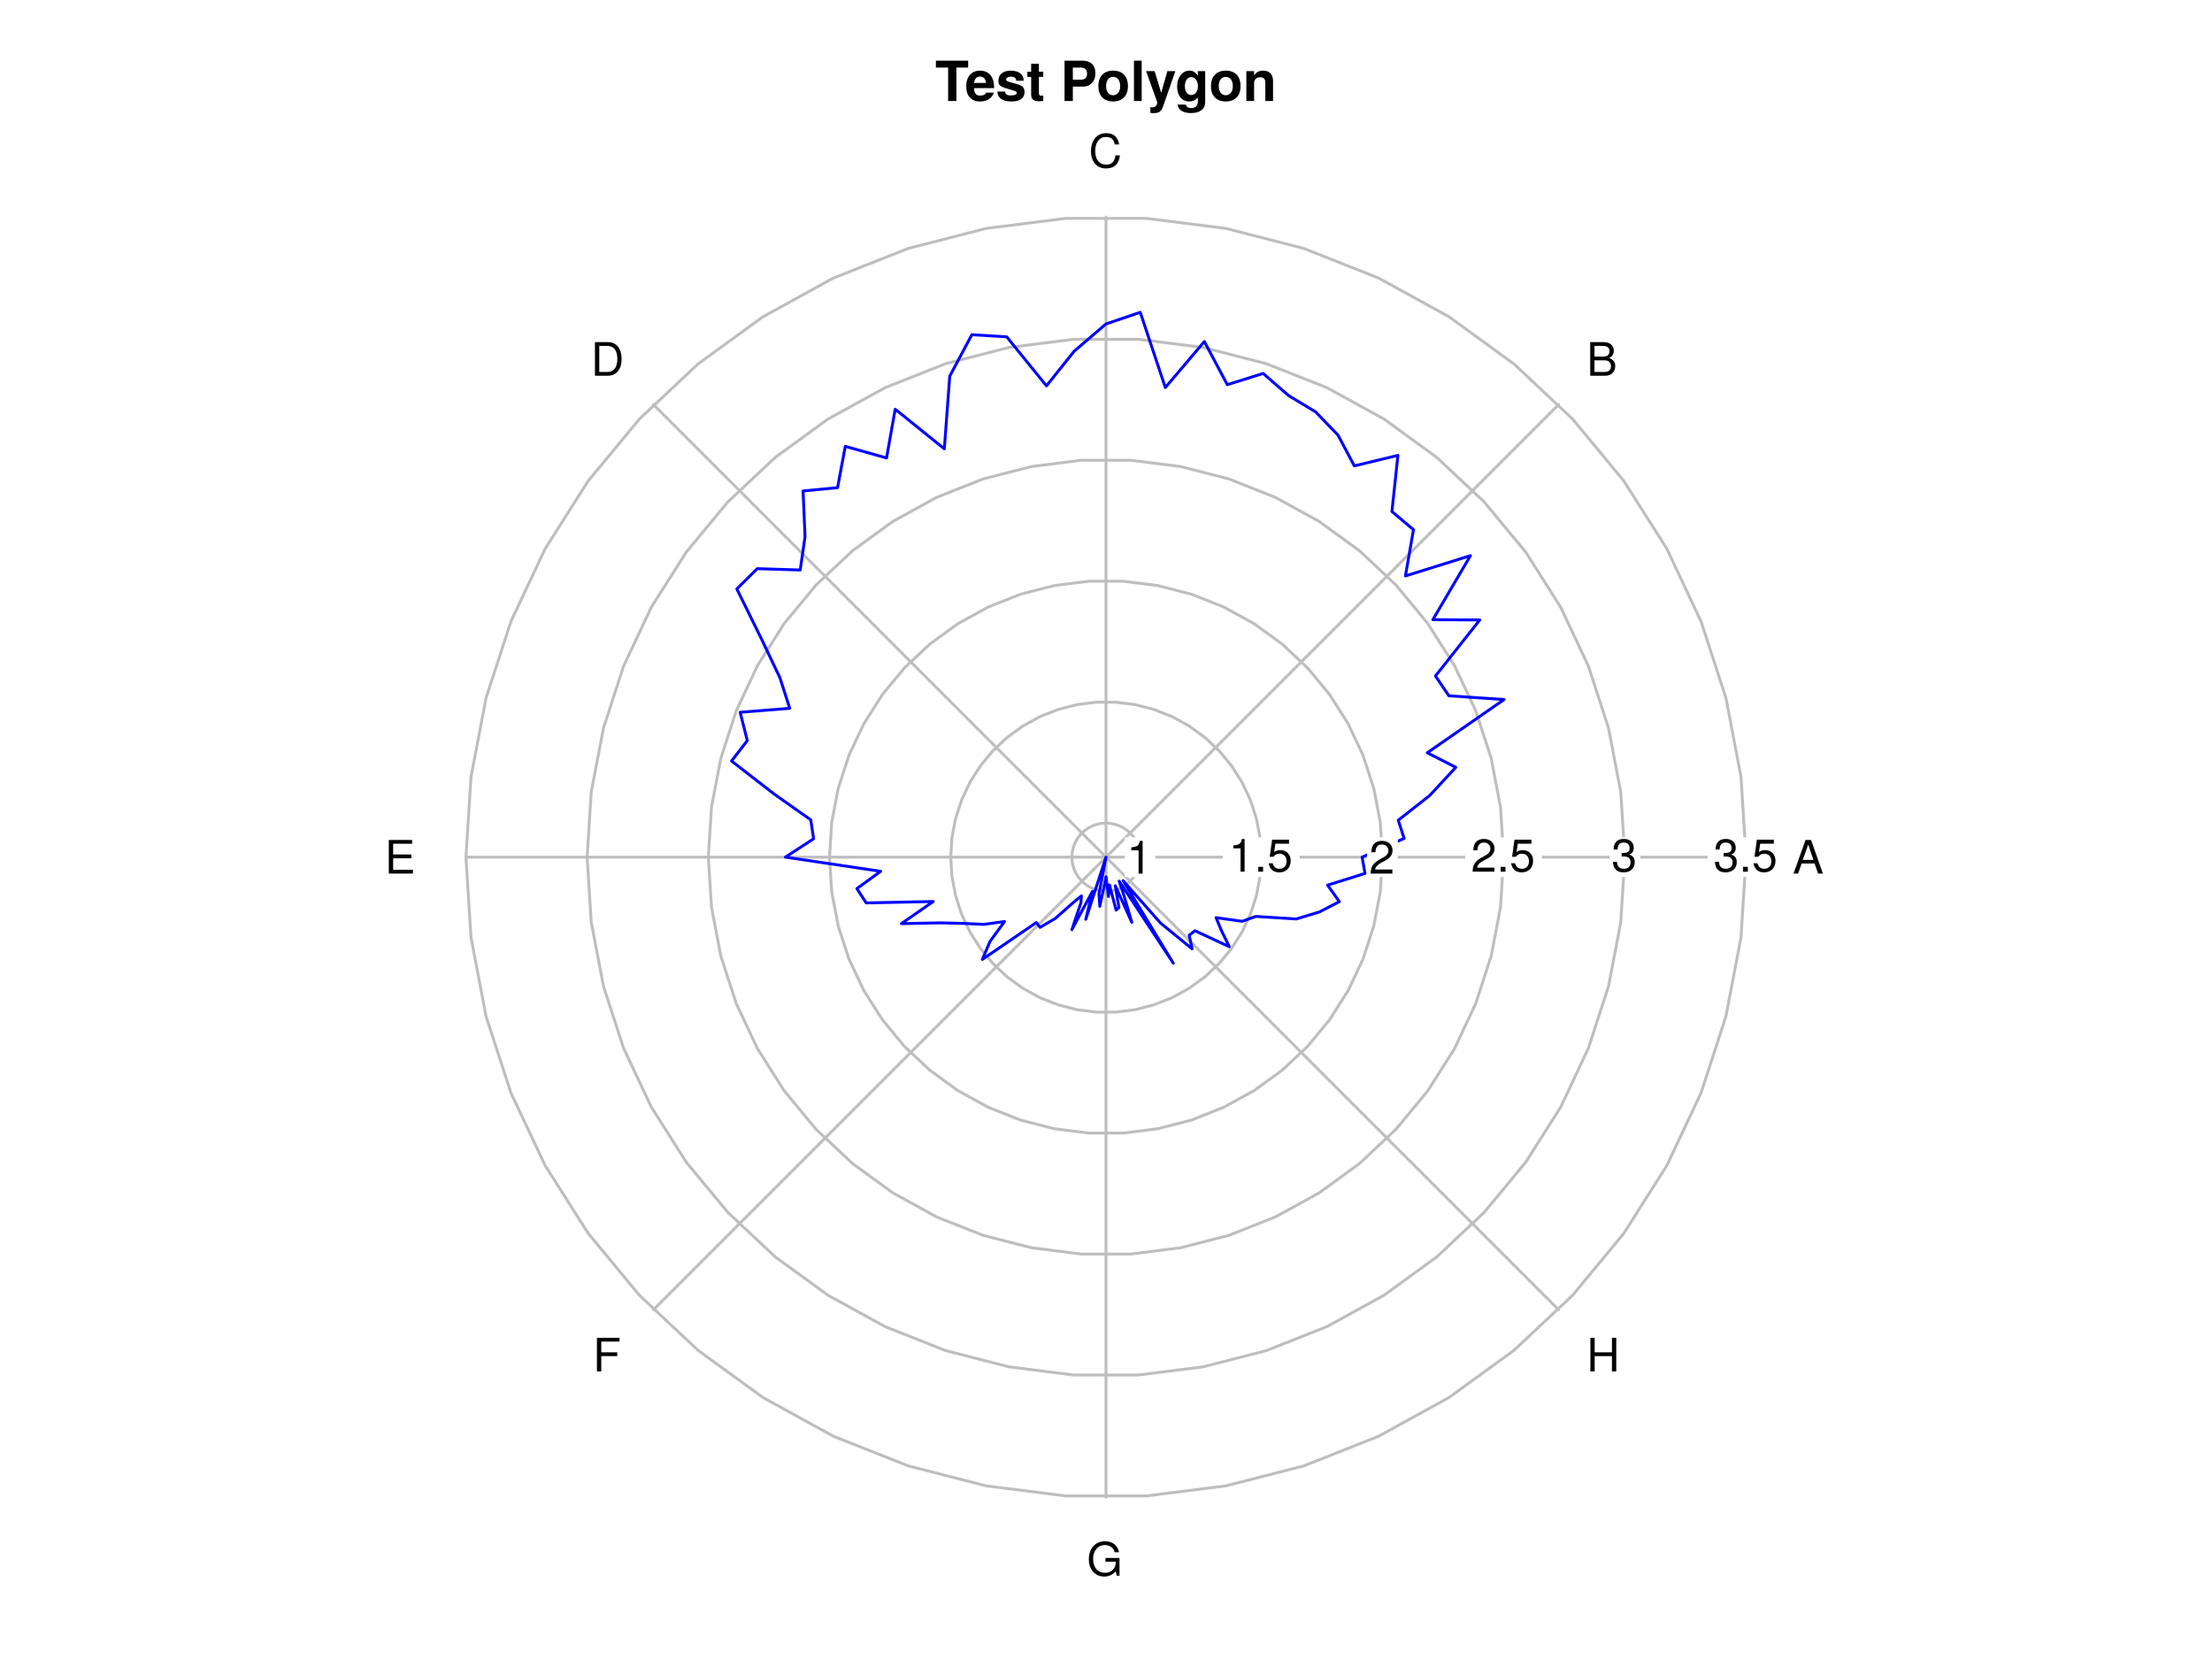
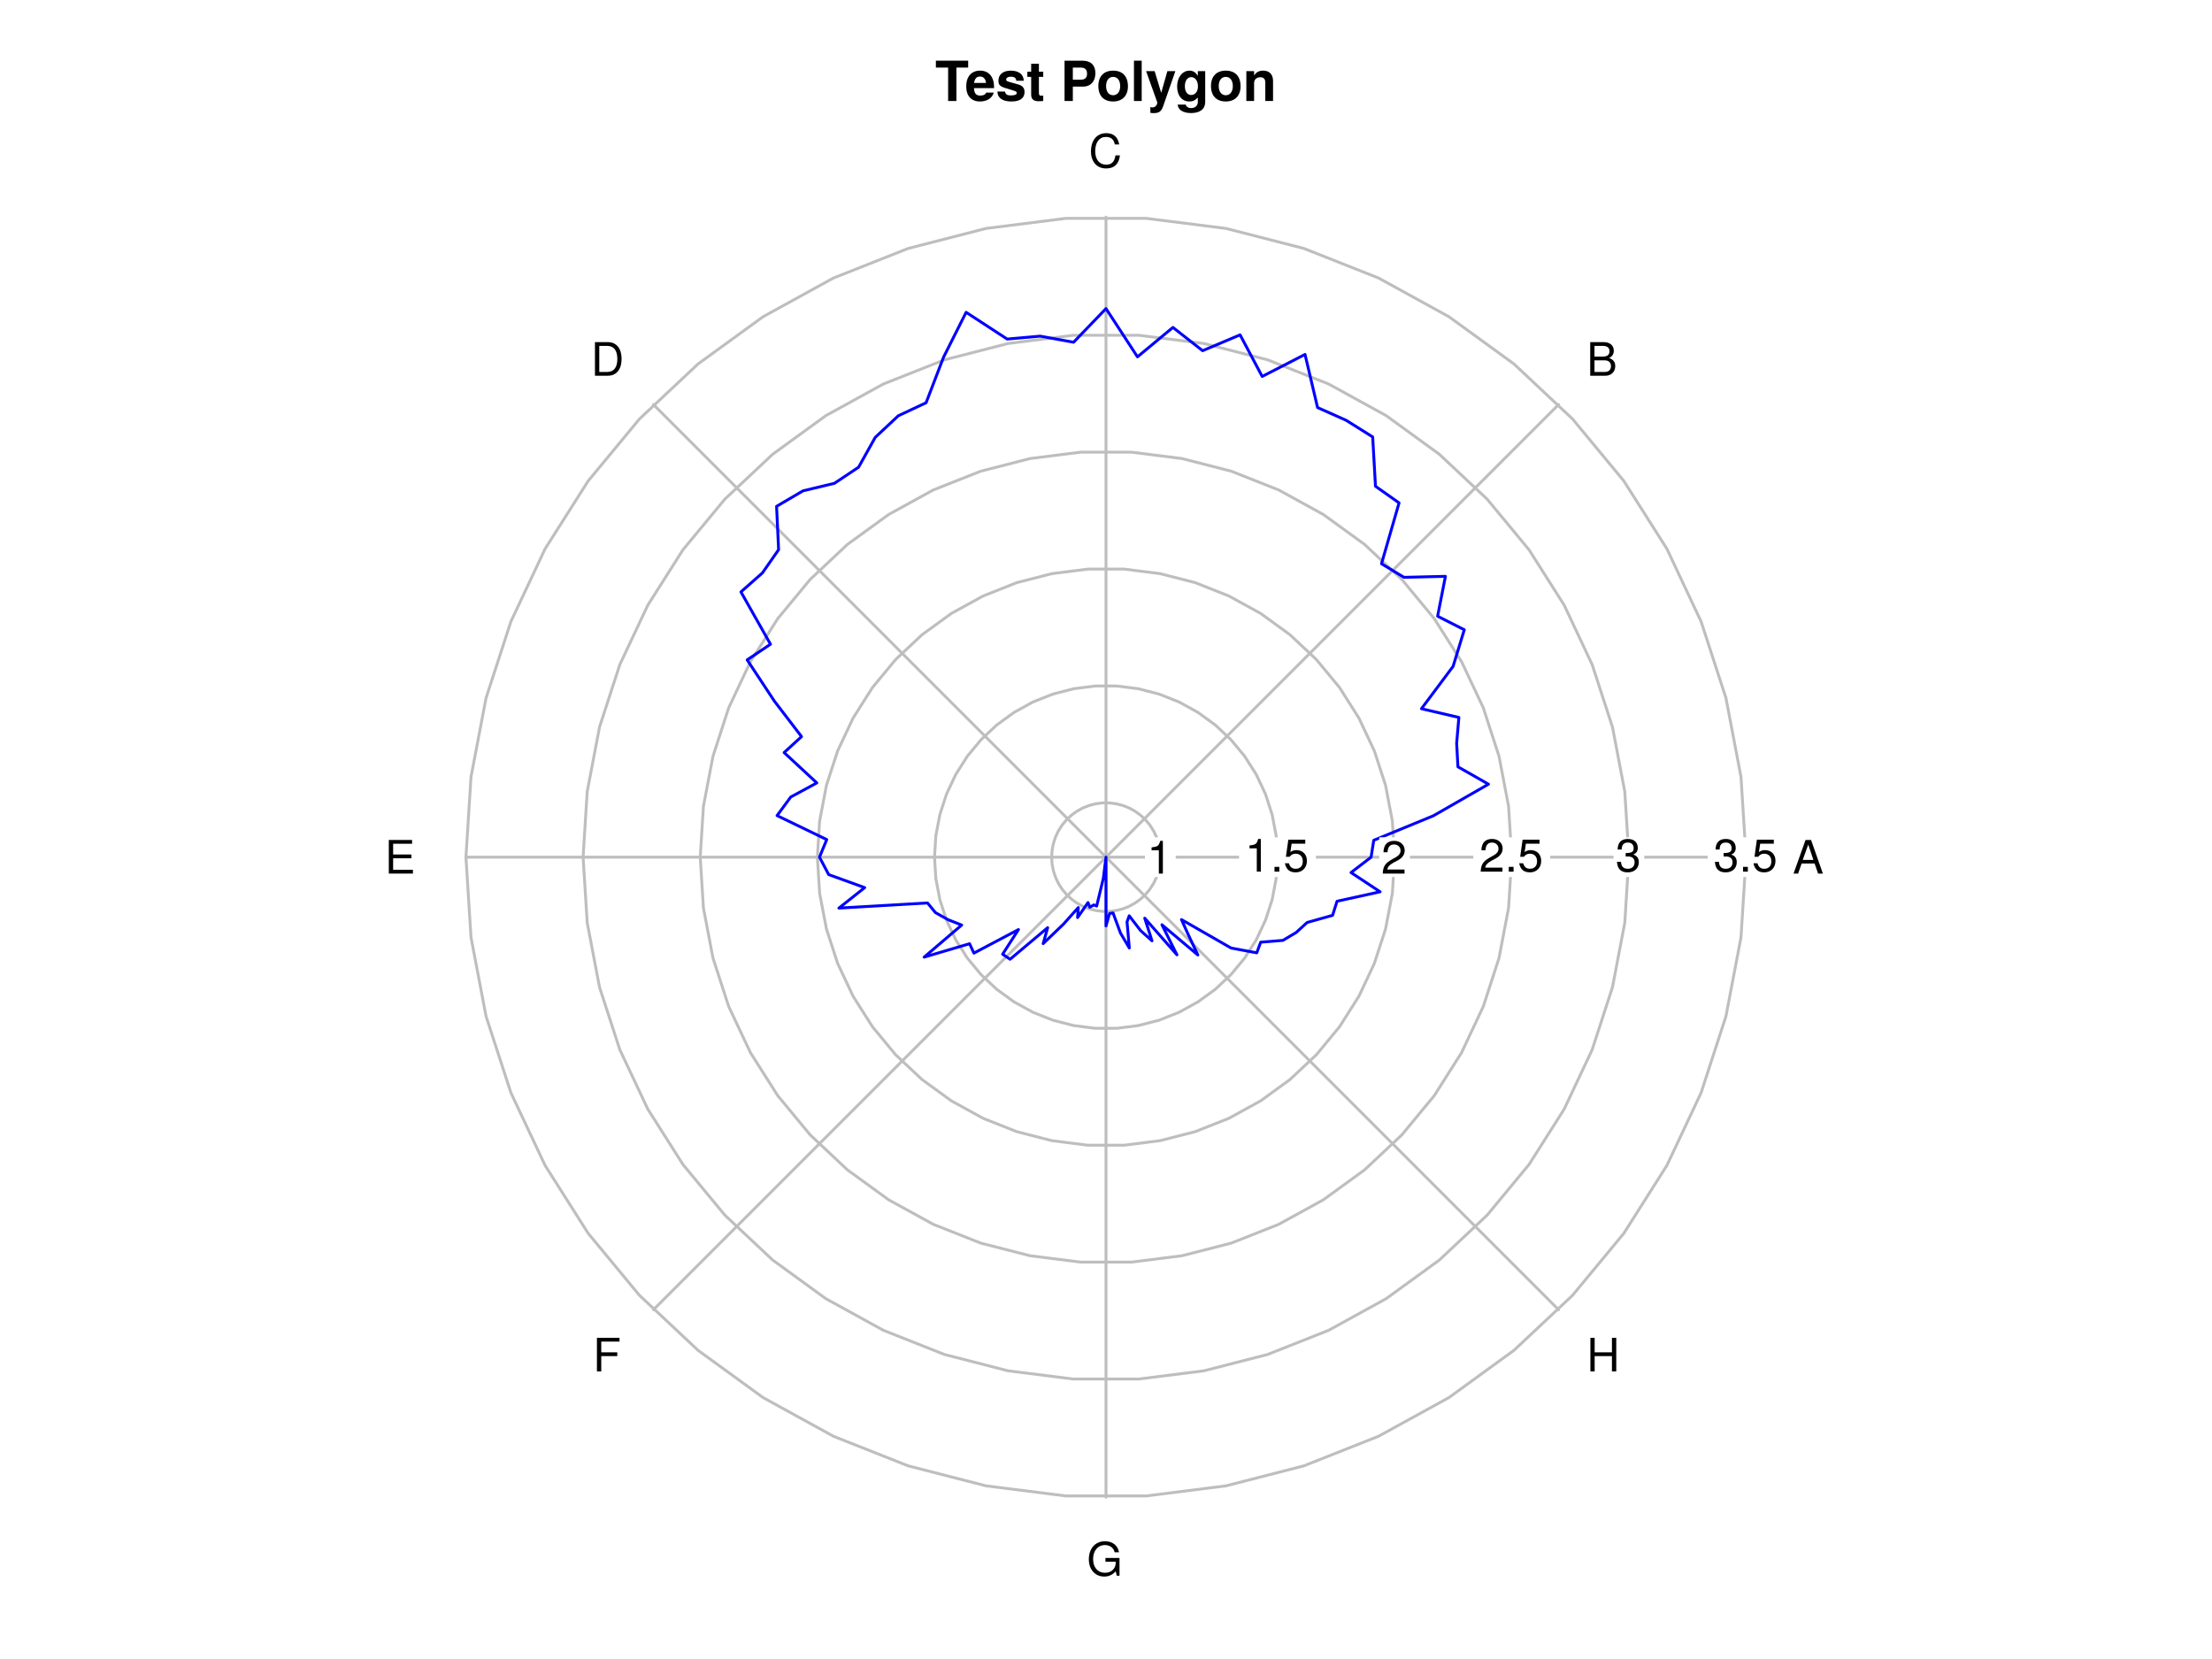
<svg xmlns="http://www.w3.org/2000/svg" xmlns:xlink="http://www.w3.org/1999/xlink" width="576pt" height="432pt" viewBox="0 0 576 432" version="1.1">
  <defs>
    <g>
      <symbol overflow="visible" id="glyph0-0">
        <path style="stroke:none;" d="" />
      </symbol>
      <symbol overflow="visible" id="glyph0-1">
        <path style="stroke:none;" d="M 8.609 -8.703 L 8.609 -10.5 L 0.203 -10.5 L 0.203 -8.703 L 3.391 -8.703 L 3.391 0 L 5.547 0 L 5.547 -8.703 Z M 8.609 -8.703 " />
      </symbol>
      <symbol overflow="visible" id="glyph0-2">
        <path style="stroke:none;" d="M 7.562 -3.594 C 7.562 -6.281 6.203 -7.906 3.922 -7.906 C 1.688 -7.906 0.312 -6.391 0.312 -3.781 C 0.312 -1.297 1.672 0.125 3.875 0.125 C 5.625 0.125 7.031 -0.656 7.484 -2.188 L 5.484 -2.188 C 5.312 -1.625 4.688 -1.406 3.953 -1.406 C 3 -1.406 2.391 -1.844 2.328 -3.359 L 7.547 -3.359 Z M 5.453 -4.703 L 2.359 -4.703 C 2.5 -5.781 3 -6.375 3.891 -6.375 C 4.75 -6.375 5.359 -5.812 5.453 -4.703 Z M 5.453 -4.703 " />
      </symbol>
      <symbol overflow="visible" id="glyph0-3">
        <path style="stroke:none;" d="M 7.484 -2.312 L 7.484 -2.406 C 7.484 -3.297 6.984 -3.969 5.969 -4.266 L 3.422 -5 C 2.859 -5.156 2.703 -5.281 2.703 -5.609 C 2.703 -6.031 3.172 -6.328 3.875 -6.328 C 4.844 -6.328 5.312 -5.984 5.328 -5.266 L 7.281 -5.266 C 7.25 -6.922 5.984 -7.906 3.891 -7.906 C 1.922 -7.906 0.688 -6.922 0.688 -5.312 C 0.688 -4.359 0.953 -3.844 2.391 -3.406 L 4.797 -2.656 C 5.297 -2.5 5.469 -2.328 5.469 -2.125 C 5.469 -1.641 4.906 -1.453 3.969 -1.453 C 3.047 -1.453 2.562 -1.625 2.391 -2.469 L 0.422 -2.469 C 0.469 -0.766 1.734 0.125 4.094 0.125 C 6.281 0.125 7.484 -0.734 7.484 -2.312 Z M 7.484 -2.312 " />
      </symbol>
      <symbol overflow="visible" id="glyph0-4">
        <path style="stroke:none;" d="M 4.344 0 L 4.344 -1.406 C 4.141 -1.391 4.016 -1.375 3.875 -1.375 C 3.344 -1.375 3.219 -1.531 3.219 -2.219 L 3.219 -6.281 L 4.344 -6.281 L 4.344 -7.625 L 3.219 -7.625 L 3.219 -9.703 L 1.203 -9.703 L 1.203 -7.625 L 0.203 -7.625 L 0.203 -6.281 L 1.203 -6.281 L 1.203 -1.672 C 1.203 -0.453 1.844 0.062 3.172 0.062 C 3.609 0.062 3.969 0.016 4.344 0 Z M 4.344 0 " />
      </symbol>
      <symbol overflow="visible" id="glyph0-5">
        <path style="stroke:none;" d="" />
      </symbol>
      <symbol overflow="visible" id="glyph0-6">
        <path style="stroke:none;" d="M 9.125 -7.25 C 9.125 -9.344 7.922 -10.5 5.734 -10.5 L 1.094 -10.5 L 1.094 0 L 3.25 0 L 3.25 -3.75 L 5.953 -3.75 C 7.875 -3.75 9.125 -5.109 9.125 -7.25 Z M 6.953 -7.109 C 6.953 -6.047 6.422 -5.547 5.266 -5.547 L 3.25 -5.547 L 3.25 -8.703 L 5.266 -8.703 C 6.422 -8.703 6.953 -8.203 6.953 -7.109 Z M 6.953 -7.109 " />
      </symbol>
      <symbol overflow="visible" id="glyph0-7">
        <path style="stroke:none;" d="M 8.203 -3.828 C 8.203 -6.469 6.766 -7.906 4.344 -7.906 C 1.953 -7.906 0.5 -6.438 0.5 -3.891 C 0.5 -1.328 1.953 0.125 4.344 0.125 C 6.719 0.125 8.203 -1.344 8.203 -3.828 Z M 6.188 -3.859 C 6.188 -2.406 5.438 -1.5 4.344 -1.5 C 3.25 -1.5 2.516 -2.406 2.516 -3.891 C 2.516 -5.375 3.25 -6.281 4.344 -6.281 C 5.453 -6.281 6.188 -5.391 6.188 -3.859 Z M 6.188 -3.859 " />
      </symbol>
      <symbol overflow="visible" id="glyph0-8">
        <path style="stroke:none;" d="M 2.984 0 L 2.984 -10.5 L 0.969 -10.5 L 0.969 0 Z M 2.984 0 " />
      </symbol>
      <symbol overflow="visible" id="glyph0-9">
        <path style="stroke:none;" d="M 7.75 -7.781 L 5.672 -7.781 L 4.062 -2.125 L 2.344 -7.781 L 0.125 -7.781 L 3.031 0.328 L 3.031 0.375 C 3.031 1.109 2.484 1.672 1.766 1.672 C 1.609 1.672 1.5 1.656 1.234 1.578 L 1.234 3.094 C 1.547 3.141 1.719 3.156 1.953 3.156 C 3.312 3.156 4.016 2.906 4.547 1.422 Z M 7.75 -7.781 " />
      </symbol>
      <symbol overflow="visible" id="glyph0-10">
        <path style="stroke:none;" d="M 7.797 0.266 L 7.797 -7.781 L 5.875 -7.781 L 5.875 -6.578 C 5.266 -7.5 4.609 -7.906 3.719 -7.906 C 1.875 -7.906 0.484 -6.203 0.484 -3.797 C 0.484 -1.391 1.75 0.125 3.672 0.125 C 4.578 0.125 5.125 -0.141 5.875 -0.891 L 5.875 0.266 C 5.875 1.203 5.172 1.844 4.156 1.844 C 3.406 1.844 2.891 1.531 2.734 0.938 L 0.641 0.938 C 0.672 2.203 1.953 3.141 4.094 3.141 C 6.438 3.141 7.797 2.094 7.797 0.266 Z M 5.906 -3.828 C 5.906 -2.422 5.172 -1.562 4.125 -1.562 C 3.172 -1.562 2.5 -2.422 2.5 -3.828 C 2.5 -5.297 3.172 -6.219 4.156 -6.219 C 5.156 -6.219 5.906 -5.266 5.906 -3.828 Z M 5.906 -3.828 " />
      </symbol>
      <symbol overflow="visible" id="glyph0-11">
        <path style="stroke:none;" d="M 7.859 0 L 7.859 -5.219 C 7.859 -6.922 6.922 -7.906 5.266 -7.906 C 4.203 -7.906 3.5 -7.516 2.922 -6.656 L 2.922 -7.781 L 0.906 -7.781 L 0.906 0 L 2.922 0 L 2.922 -4.672 C 2.922 -5.594 3.578 -6.188 4.547 -6.188 C 5.422 -6.188 5.844 -5.719 5.844 -4.797 L 5.844 0 Z M 7.859 0 " />
      </symbol>
      <symbol overflow="visible" id="glyph1-0">
        <path style="stroke:none;" d="" />
      </symbol>
      <symbol overflow="visible" id="glyph1-1">
        <path style="stroke:none;" d="M 7.844 0 L 4.766 -8.75 L 3.328 -8.75 L 0.203 0 L 1.391 0 L 2.312 -2.625 L 5.688 -2.625 L 6.594 0 Z M 5.375 -3.562 L 2.594 -3.562 L 4.031 -7.547 Z M 5.375 -3.562 " />
      </symbol>
      <symbol overflow="visible" id="glyph1-2">
        <path style="stroke:none;" d="M 7.469 -2.5 C 7.469 -3.547 7 -4.188 5.875 -4.625 C 6.672 -4.984 7.094 -5.641 7.094 -6.531 C 7.094 -7.797 6.156 -8.75 4.5 -8.75 L 0.953 -8.75 L 0.953 0 L 4.891 0 C 6.469 0 7.469 -1.062 7.469 -2.5 Z M 5.969 -6.375 C 5.969 -5.484 5.453 -4.984 4.219 -4.984 L 2.062 -4.984 L 2.062 -7.766 L 4.219 -7.766 C 5.453 -7.766 5.969 -7.266 5.969 -6.375 Z M 6.359 -2.484 C 6.359 -1.641 5.844 -0.984 4.781 -0.984 L 2.062 -0.984 L 2.062 -4 L 4.781 -4 C 5.844 -4 6.359 -3.344 6.359 -2.484 Z M 6.359 -2.484 " />
      </symbol>
      <symbol overflow="visible" id="glyph1-3">
        <path style="stroke:none;" d="M 8.125 -3.188 L 6.969 -3.188 C 6.703 -1.531 6.016 -0.766 4.531 -0.766 C 2.797 -0.766 1.688 -2.094 1.688 -4.281 C 1.688 -6.531 2.75 -7.984 4.438 -7.984 C 5.812 -7.984 6.531 -7.375 6.797 -6.031 L 7.938 -6.031 C 7.594 -7.953 6.484 -8.969 4.578 -8.969 C 1.922 -8.969 0.578 -6.828 0.578 -4.266 C 0.578 -1.719 1.953 0.219 4.531 0.219 C 6.656 0.219 7.859 -0.906 8.125 -3.188 Z M 8.125 -3.188 " />
      </symbol>
      <symbol overflow="visible" id="glyph1-4">
        <path style="stroke:none;" d="M 8 -4.375 C 8 -7.094 6.656 -8.75 4.438 -8.75 L 1.062 -8.75 L 1.062 0 L 4.438 0 C 6.641 0 8 -1.656 8 -4.375 Z M 6.891 -4.375 C 6.891 -2.156 5.969 -0.984 4.25 -0.984 L 2.188 -0.984 L 2.188 -7.766 L 4.25 -7.766 C 5.969 -7.766 6.891 -6.594 6.891 -4.375 Z M 6.891 -4.375 " />
      </symbol>
      <symbol overflow="visible" id="glyph1-5">
        <path style="stroke:none;" d="M 7.359 0 L 7.359 -0.984 L 2.203 -0.984 L 2.203 -3.984 L 6.953 -3.984 L 6.953 -4.969 L 2.203 -4.969 L 2.203 -7.766 L 7.141 -7.766 L 7.141 -8.75 L 1.078 -8.75 L 1.078 0 Z M 7.359 0 " />
      </symbol>
      <symbol overflow="visible" id="glyph1-6">
        <path style="stroke:none;" d="M 6.953 -7.766 L 6.953 -8.75 L 1.078 -8.75 L 1.078 0 L 2.203 0 L 2.203 -3.984 L 6.375 -3.984 L 6.375 -4.969 L 2.203 -4.969 L 2.203 -7.766 Z M 6.953 -7.766 " />
      </symbol>
      <symbol overflow="visible" id="glyph1-7">
        <path style="stroke:none;" d="M 8.516 0 L 8.516 -4.625 L 4.859 -4.625 L 4.859 -3.641 L 7.531 -3.641 L 7.531 -3.391 C 7.531 -1.844 6.375 -0.766 4.781 -0.766 C 2.797 -0.766 1.641 -2.203 1.641 -4.344 C 1.641 -6.484 2.875 -7.984 4.719 -7.984 C 6.047 -7.984 7.016 -7.219 7.25 -6.094 L 8.391 -6.094 C 8.078 -7.875 6.734 -8.969 4.734 -8.969 C 2.047 -8.969 0.531 -6.906 0.531 -4.281 C 0.531 -1.594 2.172 0.219 4.531 0.219 C 5.719 0.219 6.672 -0.203 7.531 -1.156 L 7.797 0 Z M 8.516 0 " />
      </symbol>
      <symbol overflow="visible" id="glyph1-8">
        <path style="stroke:none;" d="M 7.734 0 L 7.734 -8.75 L 6.609 -8.75 L 6.609 -4.969 L 2.109 -4.969 L 2.109 -8.75 L 1 -8.75 L 1 0 L 2.109 0 L 2.109 -3.984 L 6.609 -3.984 L 6.609 0 Z M 7.734 0 " />
      </symbol>
      <symbol overflow="visible" id="glyph1-9">
        <path style="stroke:none;" d="M 4.156 0 L 4.156 -8.516 L 3.469 -8.516 C 3.094 -7.203 2.859 -7.016 1.219 -6.812 L 1.219 -6.062 L 3.109 -6.062 L 3.109 0 Z M 4.156 0 " />
      </symbol>
      <symbol overflow="visible" id="glyph1-10">
        <path style="stroke:none;" d="M 2.297 0 L 2.297 -1.25 L 1.047 -1.25 L 1.047 0 Z M 2.297 0 " />
      </symbol>
      <symbol overflow="visible" id="glyph1-11">
        <path style="stroke:none;" d="M 6.156 -2.812 C 6.156 -4.5 5.047 -5.609 3.406 -5.609 C 2.812 -5.609 2.328 -5.453 1.844 -5.094 L 2.172 -7.281 L 5.719 -7.281 L 5.719 -8.328 L 1.312 -8.328 L 0.688 -3.875 L 1.656 -3.875 C 2.141 -4.469 2.562 -4.672 3.219 -4.672 C 4.359 -4.672 5.078 -3.938 5.078 -2.672 C 5.078 -1.453 4.375 -0.75 3.219 -0.75 C 2.297 -0.75 1.734 -1.219 1.469 -2.188 L 0.422 -2.188 C 0.766 -0.484 1.734 0.188 3.234 0.188 C 4.953 0.188 6.156 -1.016 6.156 -2.812 Z M 6.156 -2.812 " />
      </symbol>
      <symbol overflow="visible" id="glyph1-12">
        <path style="stroke:none;" d="M 6.125 -6.016 C 6.125 -7.453 5.016 -8.516 3.406 -8.516 C 1.672 -8.516 0.656 -7.625 0.594 -5.562 L 1.656 -5.562 C 1.734 -6.984 2.328 -7.578 3.375 -7.578 C 4.328 -7.578 5.047 -6.906 5.047 -5.984 C 5.047 -5.312 4.656 -4.734 3.906 -4.312 L 2.797 -3.688 C 1.016 -2.672 0.5 -1.875 0.406 0 L 6.078 0 L 6.078 -1.047 L 1.594 -1.047 C 1.703 -1.734 2.094 -2.188 3.125 -2.797 L 4.328 -3.438 C 5.516 -4.078 6.125 -4.969 6.125 -6.016 Z M 6.125 -6.016 " />
      </symbol>
      <symbol overflow="visible" id="glyph1-13">
        <path style="stroke:none;" d="M 6.078 -2.469 C 6.078 -3.5 5.656 -4.109 4.625 -4.453 C 5.422 -4.766 5.812 -5.312 5.812 -6.172 C 5.812 -7.625 4.844 -8.516 3.234 -8.516 C 1.516 -8.516 0.594 -7.578 0.562 -5.766 L 1.625 -5.766 C 1.641 -7.016 2.156 -7.578 3.234 -7.578 C 4.172 -7.578 4.734 -7.031 4.734 -6.125 C 4.734 -5.219 4.344 -4.844 2.656 -4.844 L 2.656 -3.953 L 3.234 -3.953 C 4.391 -3.953 4.984 -3.406 4.984 -2.453 C 4.984 -1.391 4.328 -0.75 3.234 -0.75 C 2.078 -0.75 1.516 -1.328 1.438 -2.562 L 0.391 -2.562 C 0.516 -0.672 1.453 0.188 3.188 0.188 C 4.938 0.188 6.078 -0.859 6.078 -2.469 Z M 6.078 -2.469 " />
      </symbol>
    </g>
  </defs>
-   <g id="surface7">
+   <g id="surface24">
    <rect x="0" y="0" width="576" height="432" style="fill:rgb(100%,100%,100%);fill-opacity:1;stroke:none;" />
    <g style="fill:rgb(0%,0%,0%);fill-opacity:1;">
      <use xlink:href="#glyph0-1" x="243.5" y="26.301" />
      <use xlink:href="#glyph0-2" x="251.293" y="26.301" />
      <use xlink:href="#glyph0-3" x="259.303" y="26.301" />
      <use xlink:href="#glyph0-4" x="267.312" y="26.301" />
      <use xlink:href="#glyph0-5" x="272.109" y="26.301" />
      <use xlink:href="#glyph0-6" x="276.114" y="26.301" />
      <use xlink:href="#glyph0-7" x="285.508" y="26.301" />
      <use xlink:href="#glyph0-8" x="294.31" y="26.301" />
      <use xlink:href="#glyph0-9" x="298.314" y="26.301" />
      <use xlink:href="#glyph0-10" x="306.036" y="26.301" />
      <use xlink:href="#glyph0-7" x="314.838" y="26.301" />
      <use xlink:href="#glyph0-11" x="323.64" y="26.301" />
    </g>
    <path style="fill:none;stroke-width:0.75;stroke-linecap:round;stroke-linejoin:round;stroke:rgb(74.51%,74.51%,74.51%);stroke-opacity:1;stroke-miterlimit:10;" d="M 454.668 223.199 L 453.352 202.312 L 449.43 181.75 L 442.961 161.848 L 434.051 142.906 L 422.836 125.234 L 409.496 109.109 L 394.238 94.781 L 377.305 82.48 L 358.965 72.395 L 339.504 64.691 L 319.23 59.484 L 298.465 56.863 L 277.535 56.863 L 256.77 59.484 L 236.496 64.691 L 217.035 72.395 L 198.695 82.48 L 181.762 94.781 L 166.504 109.109 L 153.164 125.234 L 141.949 142.906 L 133.039 161.848 L 126.57 181.75 L 122.648 202.312 L 121.332 223.199 L 122.648 244.09 L 126.57 264.648 L 133.039 284.555 L 141.949 303.492 L 153.164 321.164 L 166.504 337.293 L 181.762 351.617 L 198.695 363.922 L 217.035 374.004 L 236.496 381.711 L 256.77 386.914 L 277.535 389.539 L 298.465 389.539 L 319.23 386.914 L 339.504 381.711 L 358.965 374.004 L 377.305 363.922 L 394.238 351.617 L 409.496 337.293 L 422.836 321.164 L 434.051 303.492 L 442.961 284.555 L 449.43 264.648 L 453.352 244.09 L 454.668 223.199 " />
-     <path style="fill:none;stroke-width:0.75;stroke-linecap:round;stroke-linejoin:round;stroke:rgb(74.51%,74.51%,74.51%);stroke-opacity:1;stroke-miterlimit:10;" d="M 423.109 223.199 L 422.043 206.266 L 418.863 189.602 L 413.621 173.465 L 406.395 158.109 L 397.305 143.785 L 386.488 130.711 L 374.121 119.098 L 360.395 109.125 L 345.527 100.949 L 329.75 94.703 L 313.316 90.484 L 296.484 88.359 L 279.516 88.359 L 262.684 90.484 L 246.25 94.703 L 230.473 100.949 L 215.605 109.125 L 201.879 119.098 L 189.512 130.711 L 178.695 143.785 L 169.605 158.109 L 162.379 173.465 L 157.137 189.602 L 153.957 206.266 L 152.891 223.199 L 153.957 240.133 L 157.137 256.801 L 162.379 272.938 L 169.605 288.289 L 178.695 302.613 L 189.512 315.688 L 201.879 327.301 L 215.605 337.277 L 230.473 345.449 L 246.25 351.695 L 262.684 355.914 L 279.516 358.043 L 296.484 358.043 L 313.316 355.914 L 329.75 351.695 L 345.527 345.449 L 360.395 337.277 L 374.121 327.301 L 386.488 315.688 L 397.305 302.613 L 406.395 288.289 L 413.621 272.938 L 418.863 256.801 L 422.043 240.133 L 423.109 223.199 " />
-     <path style="fill:none;stroke-width:0.75;stroke-linecap:round;stroke-linejoin:round;stroke:rgb(74.51%,74.51%,74.51%);stroke-opacity:1;stroke-miterlimit:10;" d="M 391.551 223.199 L 390.734 210.223 L 388.297 197.449 L 384.277 185.082 L 378.742 173.316 L 371.773 162.336 L 363.484 152.316 L 354.004 143.414 L 343.484 135.77 L 332.09 129.504 L 320 124.719 L 307.402 121.484 L 294.5 119.855 L 281.5 119.855 L 268.598 121.484 L 256 124.719 L 243.91 129.504 L 232.516 135.77 L 221.996 143.414 L 212.516 152.316 L 204.227 162.336 L 197.258 173.316 L 191.723 185.082 L 187.703 197.449 L 185.266 210.223 L 184.449 223.199 L 185.266 236.18 L 187.703 248.953 L 191.723 261.32 L 197.258 273.086 L 204.227 284.066 L 212.516 294.086 L 221.996 302.988 L 232.516 310.629 L 243.91 316.895 L 256 321.68 L 268.598 324.914 L 281.5 326.547 L 294.5 326.547 L 307.402 324.914 L 320 321.68 L 332.09 316.895 L 343.484 310.629 L 354.004 302.988 L 363.484 294.086 L 371.773 284.066 L 378.742 273.086 L 384.277 261.32 L 388.297 248.953 L 390.734 236.18 L 391.551 223.199 " />
-     <path style="fill:none;stroke-width:0.75;stroke-linecap:round;stroke-linejoin:round;stroke:rgb(74.51%,74.51%,74.51%);stroke-opacity:1;stroke-miterlimit:10;" d="M 359.992 223.199 L 359.422 214.176 L 357.73 205.297 L 354.938 196.699 L 351.086 188.52 L 346.242 180.883 L 340.48 173.918 L 333.891 167.73 L 326.574 162.414 L 318.652 158.059 L 310.246 154.73 L 301.488 152.484 L 292.52 151.352 L 283.48 151.352 L 274.512 152.484 L 265.754 154.73 L 257.348 158.059 L 249.426 162.414 L 242.109 167.73 L 235.52 173.918 L 229.758 180.883 L 224.914 188.52 L 221.062 196.699 L 218.27 205.297 L 216.578 214.176 L 216.008 223.199 L 216.578 232.223 L 218.27 241.102 L 221.062 249.703 L 224.914 257.883 L 229.758 265.516 L 235.52 272.48 L 242.109 278.672 L 249.426 283.984 L 257.348 288.34 L 265.754 291.668 L 274.512 293.914 L 283.48 295.051 L 292.52 295.051 L 301.488 293.914 L 310.246 291.668 L 318.652 288.34 L 326.574 283.984 L 333.891 278.672 L 340.48 272.48 L 346.242 265.516 L 351.086 257.883 L 354.938 249.703 L 357.73 241.102 L 359.422 232.223 L 359.992 223.199 " />
-     <path style="fill:none;stroke-width:0.75;stroke-linecap:round;stroke-linejoin:round;stroke:rgb(74.51%,74.51%,74.51%);stroke-opacity:1;stroke-miterlimit:10;" d="M 328.434 223.199 L 328.113 218.133 L 327.164 213.145 L 325.594 208.316 L 323.43 203.723 L 320.711 199.434 L 317.473 195.523 L 313.773 192.047 L 309.664 189.062 L 305.215 186.617 L 300.496 184.746 L 295.578 183.484 L 290.539 182.848 L 285.461 182.848 L 280.422 183.484 L 275.504 184.746 L 270.785 186.617 L 266.336 189.062 L 262.227 192.047 L 258.527 195.523 L 255.289 199.434 L 252.57 203.723 L 250.406 208.316 L 248.836 213.145 L 247.887 218.133 L 247.566 223.199 L 247.887 228.266 L 248.836 233.254 L 250.406 238.086 L 252.57 242.68 L 255.289 246.965 L 258.527 250.879 L 262.227 254.355 L 266.336 257.34 L 270.785 259.785 L 275.504 261.652 L 280.422 262.918 L 285.461 263.555 L 290.539 263.555 L 295.578 262.918 L 300.496 261.652 L 305.215 259.785 L 309.664 257.34 L 313.773 254.355 L 317.473 250.879 L 320.711 246.965 L 323.43 242.68 L 325.594 238.086 L 327.164 233.254 L 328.113 228.266 L 328.434 223.199 " />
-     <path style="fill:none;stroke-width:0.75;stroke-linecap:round;stroke-linejoin:round;stroke:rgb(74.51%,74.51%,74.51%);stroke-opacity:1;stroke-miterlimit:10;" d="M 296.875 223.199 L 296.805 222.086 L 296.594 220.992 L 296.25 219.934 L 295.777 218.926 L 295.18 217.984 L 294.469 217.125 L 293.656 216.363 L 292.754 215.707 L 291.777 215.172 L 290.742 214.762 L 289.664 214.484 L 288.559 214.344 L 287.441 214.344 L 286.336 214.484 L 285.258 214.762 L 284.223 215.172 L 283.246 215.707 L 282.344 216.363 L 281.531 217.125 L 280.82 217.984 L 280.223 218.926 L 279.75 219.934 L 279.406 220.992 L 279.195 222.086 L 279.125 223.199 L 279.195 224.312 L 279.406 225.406 L 279.75 226.465 L 280.223 227.477 L 280.82 228.418 L 281.531 229.273 L 282.344 230.039 L 283.246 230.691 L 284.223 231.23 L 285.258 231.641 L 286.336 231.918 L 287.441 232.055 L 288.559 232.055 L 289.664 231.918 L 290.742 231.641 L 291.777 231.23 L 292.754 230.691 L 293.656 230.039 L 294.469 229.273 L 295.18 228.418 L 295.777 227.477 L 296.25 226.465 L 296.594 225.406 L 296.805 224.312 L 296.875 223.199 " />
+     <path style="fill:none;stroke-width:0.75;stroke-linecap:round;stroke-linejoin:round;stroke:rgb(74.51%,74.51%,74.51%);stroke-opacity:1;stroke-miterlimit:10;" d="M 424.164 223.199 L 423.09 206.133 L 419.887 189.336 L 414.602 173.074 L 407.32 157.602 L 398.16 143.164 L 387.258 129.988 L 374.793 118.285 L 360.961 108.234 L 345.977 99.996 L 330.078 93.699 L 313.516 89.449 L 296.551 87.305 L 279.449 87.305 L 262.484 89.449 L 245.922 93.699 L 230.023 99.996 L 215.039 108.234 L 201.207 118.285 L 188.742 129.988 L 177.84 143.164 L 168.68 157.602 L 161.398 173.074 L 156.113 189.336 L 152.91 206.133 L 151.836 223.199 L 152.91 240.266 L 156.113 257.062 L 161.398 273.324 L 168.68 288.797 L 177.84 303.234 L 188.742 316.41 L 201.207 328.117 L 215.039 338.168 L 230.023 346.406 L 245.922 352.699 L 262.484 356.953 L 279.449 359.094 L 296.551 359.094 L 313.516 356.953 L 330.078 352.699 L 345.977 346.406 L 360.961 338.168 L 374.793 328.117 L 387.258 316.41 L 398.16 303.234 L 407.32 288.797 L 414.602 273.324 L 419.887 257.062 L 423.09 240.266 L 424.164 223.199 " />
+     <path style="fill:none;stroke-width:0.75;stroke-linecap:round;stroke-linejoin:round;stroke:rgb(74.51%,74.51%,74.51%);stroke-opacity:1;stroke-miterlimit:10;" d="M 393.66 223.199 L 392.828 209.957 L 390.34 196.922 L 386.242 184.305 L 380.59 172.297 L 373.48 161.094 L 365.023 150.871 L 355.352 141.785 L 344.617 133.988 L 332.988 127.594 L 320.652 122.711 L 307.801 119.41 L 294.633 117.746 L 281.367 117.746 L 268.199 119.41 L 255.348 122.711 L 243.012 127.594 L 231.383 133.988 L 220.648 141.785 L 210.977 150.871 L 202.52 161.094 L 195.41 172.297 L 189.758 184.305 L 185.66 196.922 L 183.172 209.957 L 182.34 223.199 L 183.172 236.441 L 185.66 249.477 L 189.758 262.098 L 195.41 274.102 L 202.52 285.305 L 210.977 295.531 L 220.648 304.613 L 231.383 312.414 L 243.012 318.805 L 255.348 323.691 L 268.199 326.988 L 281.367 328.652 L 294.633 328.652 L 307.801 326.988 L 320.652 323.691 L 332.988 318.805 L 344.617 312.414 L 355.352 304.613 L 365.023 295.531 L 373.48 285.305 L 380.59 274.102 L 386.242 262.098 L 390.34 249.477 L 392.828 236.441 L 393.66 223.199 " />
+     <path style="fill:none;stroke-width:0.75;stroke-linecap:round;stroke-linejoin:round;stroke:rgb(74.51%,74.51%,74.51%);stroke-opacity:1;stroke-miterlimit:10;" d="M 363.156 223.199 L 362.566 213.781 L 360.797 204.508 L 357.879 195.531 L 353.863 186.992 L 348.805 179.023 L 342.789 171.75 L 335.906 165.289 L 328.273 159.742 L 320 155.195 L 311.227 151.719 L 302.082 149.375 L 292.719 148.191 L 283.281 148.191 L 273.918 149.375 L 264.773 151.719 L 256 155.195 L 247.727 159.742 L 240.094 165.289 L 233.211 171.75 L 227.195 179.023 L 222.137 186.992 L 218.121 195.531 L 215.203 204.508 L 213.434 213.781 L 212.844 223.199 L 213.434 232.621 L 215.203 241.891 L 218.121 250.867 L 222.137 259.406 L 227.195 267.375 L 233.211 274.648 L 240.094 281.109 L 247.727 286.656 L 256 291.207 L 264.773 294.68 L 273.918 297.027 L 283.281 298.211 L 292.719 298.211 L 302.082 297.027 L 311.227 294.68 L 320 291.207 L 328.273 286.656 L 335.906 281.109 L 342.789 274.648 L 348.805 267.375 L 353.863 259.406 L 357.879 250.867 L 360.797 241.891 L 362.566 232.621 L 363.156 223.199 " />
+     <path style="fill:none;stroke-width:0.75;stroke-linecap:round;stroke-linejoin:round;stroke:rgb(74.51%,74.51%,74.51%);stroke-opacity:1;stroke-miterlimit:10;" d="M 332.656 223.199 L 332.305 217.602 L 331.254 212.094 L 329.52 206.762 L 327.133 201.688 L 324.129 196.953 L 320.551 192.633 L 316.465 188.793 L 311.926 185.496 L 307.012 182.793 L 301.801 180.73 L 296.367 179.336 L 290.805 178.633 L 285.195 178.633 L 279.633 179.336 L 274.199 180.73 L 268.988 182.793 L 264.074 185.496 L 259.535 188.793 L 255.449 192.633 L 251.871 196.953 L 248.867 201.688 L 246.48 206.762 L 244.746 212.094 L 243.695 217.602 L 243.344 223.199 L 243.695 228.797 L 244.746 234.305 L 246.48 239.641 L 248.867 244.711 L 251.871 249.449 L 255.449 253.77 L 259.535 257.609 L 264.074 260.902 L 268.988 263.605 L 274.199 265.668 L 279.633 267.062 L 285.195 267.766 L 290.805 267.766 L 296.367 267.062 L 301.801 265.668 L 307.012 263.605 L 311.926 260.902 L 316.465 257.609 L 320.551 253.77 L 324.129 249.449 L 327.133 244.711 L 329.52 239.641 L 331.254 234.305 L 332.305 228.797 L 332.656 223.199 " />
+     <path style="fill:none;stroke-width:0.75;stroke-linecap:round;stroke-linejoin:round;stroke:rgb(74.51%,74.51%,74.51%);stroke-opacity:1;stroke-miterlimit:10;" d="M 302.152 223.199 L 302.039 221.426 L 301.707 219.68 L 301.16 217.988 L 300.402 216.383 L 299.449 214.883 L 298.316 213.512 L 297.02 212.297 L 295.582 211.25 L 294.027 210.395 L 292.375 209.738 L 290.652 209.297 L 288.887 209.074 L 287.113 209.074 L 285.348 209.297 L 283.625 209.738 L 281.973 210.395 L 280.418 211.25 L 278.98 212.297 L 277.684 213.512 L 276.551 214.883 L 275.598 216.383 L 274.84 217.988 L 274.293 219.68 L 273.961 221.426 L 273.848 223.199 L 273.961 224.973 L 274.293 226.719 L 274.84 228.41 L 275.598 230.02 L 276.551 231.52 L 277.684 232.887 L 278.98 234.105 L 280.418 235.148 L 281.973 236.004 L 283.625 236.66 L 285.348 237.102 L 287.113 237.324 L 288.887 237.324 L 290.652 237.102 L 292.375 236.66 L 294.027 236.004 L 295.582 235.148 L 297.02 234.105 L 298.316 232.887 L 299.449 231.52 L 300.402 230.02 L 301.16 228.41 L 301.707 226.719 L 302.039 224.973 L 302.152 223.199 " />
    <path style="fill:none;stroke-width:0.75;stroke-linecap:round;stroke-linejoin:round;stroke:rgb(74.51%,74.51%,74.51%);stroke-opacity:1;stroke-miterlimit:10;" d="M 288 223.199 L 454.668 223.199 " />
    <path style="fill:none;stroke-width:0.75;stroke-linecap:round;stroke-linejoin:round;stroke:rgb(74.51%,74.51%,74.51%);stroke-opacity:1;stroke-miterlimit:10;" d="M 288 223.199 L 405.852 105.348 " />
    <path style="fill:none;stroke-width:0.75;stroke-linecap:round;stroke-linejoin:round;stroke:rgb(74.51%,74.51%,74.51%);stroke-opacity:1;stroke-miterlimit:10;" d="M 288 223.199 L 288 56.535 " />
    <path style="fill:none;stroke-width:0.75;stroke-linecap:round;stroke-linejoin:round;stroke:rgb(74.51%,74.51%,74.51%);stroke-opacity:1;stroke-miterlimit:10;" d="M 288 223.199 L 170.148 105.348 " />
    <path style="fill:none;stroke-width:0.75;stroke-linecap:round;stroke-linejoin:round;stroke:rgb(74.51%,74.51%,74.51%);stroke-opacity:1;stroke-miterlimit:10;" d="M 288 223.199 L 121.332 223.199 " />
    <path style="fill:none;stroke-width:0.75;stroke-linecap:round;stroke-linejoin:round;stroke:rgb(74.51%,74.51%,74.51%);stroke-opacity:1;stroke-miterlimit:10;" d="M 288 223.199 L 170.148 341.051 " />
    <path style="fill:none;stroke-width:0.75;stroke-linecap:round;stroke-linejoin:round;stroke:rgb(74.51%,74.51%,74.51%);stroke-opacity:1;stroke-miterlimit:10;" d="M 288 223.199 L 288 389.867 " />
    <path style="fill:none;stroke-width:0.75;stroke-linecap:round;stroke-linejoin:round;stroke:rgb(74.51%,74.51%,74.51%);stroke-opacity:1;stroke-miterlimit:10;" d="M 288 223.199 L 405.852 341.051 " />
    <path style=" stroke:none;fill-rule:nonzero;fill:rgb(100%,100%,100%);fill-opacity:1;" d="M 466.531 226.215 L 476.137 226.215 L 476.137 220.184 L 466.531 220.184 Z M 466.531 226.215 " />
    <path style=" stroke:none;fill-rule:nonzero;fill:rgb(100%,100%,100%);fill-opacity:1;" d="M 412.832 96.578 L 422.438 96.578 L 422.438 90.547 L 412.832 90.547 Z M 412.832 96.578 " />
    <path style=" stroke:none;fill-rule:nonzero;fill:rgb(100%,100%,100%);fill-opacity:1;" d="M 282.801 42.883 L 293.199 42.883 L 293.199 36.852 L 282.801 36.852 Z M 282.801 42.883 " />
    <path style=" stroke:none;fill-rule:nonzero;fill:rgb(100%,100%,100%);fill-opacity:1;" d="M 153.164 96.578 L 163.562 96.578 L 163.562 90.547 L 153.164 90.547 Z M 153.164 96.578 " />
    <path style=" stroke:none;fill-rule:nonzero;fill:rgb(100%,100%,100%);fill-opacity:1;" d="M 99.863 226.215 L 109.469 226.215 L 109.469 220.184 L 99.863 220.184 Z M 99.863 226.215 " />
    <path style=" stroke:none;fill-rule:nonzero;fill:rgb(100%,100%,100%);fill-opacity:1;" d="M 153.965 355.852 L 162.762 355.852 L 162.762 349.82 L 153.965 349.82 Z M 153.965 355.852 " />
    <path style=" stroke:none;fill-rule:nonzero;fill:rgb(100%,100%,100%);fill-opacity:1;" d="M 282.398 409.551 L 293.602 409.551 L 293.602 403.52 L 282.398 403.52 Z M 282.398 409.551 " />
    <path style=" stroke:none;fill-rule:nonzero;fill:rgb(100%,100%,100%);fill-opacity:1;" d="M 412.438 355.852 L 422.836 355.852 L 422.836 349.82 L 412.438 349.82 Z M 412.438 355.852 " />
    <g style="fill:rgb(0%,0%,0%);fill-opacity:1;">
      <use xlink:href="#glyph1-1" x="466.832" y="227.476" />
    </g>
    <g style="fill:rgb(0%,0%,0%);fill-opacity:1;">
      <use xlink:href="#glyph1-2" x="413.137" y="97.839" />
    </g>
    <g style="fill:rgb(0%,0%,0%);fill-opacity:1;">
      <use xlink:href="#glyph1-3" x="283.5" y="43.644" />
    </g>
    <g style="fill:rgb(0%,0%,0%);fill-opacity:1;">
      <use xlink:href="#glyph1-4" x="153.863" y="97.839" />
    </g>
    <g style="fill:rgb(0%,0%,0%);fill-opacity:1;">
      <use xlink:href="#glyph1-5" x="100.168" y="227.476" />
    </g>
    <g style="fill:rgb(0%,0%,0%);fill-opacity:1;">
      <use xlink:href="#glyph1-6" x="154.363" y="357.112" />
    </g>
    <g style="fill:rgb(0%,0%,0%);fill-opacity:1;">
      <use xlink:href="#glyph1-7" x="283" y="410.312" />
    </g>
    <g style="fill:rgb(0%,0%,0%);fill-opacity:1;">
      <use xlink:href="#glyph1-8" x="413.137" y="357.112" />
    </g>
-     <path style="fill:none;stroke-width:0.75;stroke-linecap:round;stroke-linejoin:round;stroke:rgb(0%,0%,100%);stroke-opacity:1;stroke-miterlimit:10;" d="M 354.688 223.199 L 365.625 218.316 L 364.105 213.586 L 372.328 207.113 L 379.09 199.812 L 371.664 196.016 L 391.664 182.156 L 377.289 181.184 L 373.789 176.035 L 385.32 161.438 L 373.109 161.363 L 382.906 144.688 L 365.969 149.984 L 368.07 137.934 L 362.457 133.195 L 364.012 118.582 L 352.66 121.312 L 348.414 113.305 L 342.566 107.242 L 335.578 103.031 L 328.926 97.25 L 319.59 100.172 L 313.613 88.934 L 303.449 100.918 L 296.926 81.332 L 288 84.355 L 279.711 91.453 L 272.496 100.484 L 262.152 87.711 L 253.07 87.156 L 247.309 97.965 L 245.902 116.875 L 233.109 106.555 L 230.855 119.254 L 220.113 116.227 L 218.098 126.984 L 209.121 127.852 L 209.629 139.742 L 208.375 148.426 L 197.191 148.078 L 191.863 153.352 L 198.211 166.219 L 203.105 176.527 L 205.641 184.445 L 192.734 185.48 L 194.594 192.852 L 190.492 198.164 L 201.496 206.699 L 211.121 213.488 L 211.867 218.41 L 204.508 223.199 L 229.324 226.891 L 223.129 231.395 L 225.559 235.113 L 243.023 234.75 L 234.711 240.516 L 244.789 240.309 L 251.301 240.469 L 256.152 240.707 L 261.574 239.969 L 257.793 245.148 L 255.801 249.836 L 269.863 240.23 L 270.824 241.492 L 274.793 239.164 L 279.293 235.184 L 281.598 233.285 L 281.473 235.074 L 279.113 242.082 L 284.477 232.102 L 282.738 239.387 L 288 223.199 L 286.176 232.754 L 286.383 236 L 287.531 230.664 L 288 228.305 L 288.645 233.449 L 288.914 230.441 L 290.629 236.992 L 291.367 236.309 L 290.418 230.648 L 294.719 240.172 L 292.637 233.055 L 291.426 229.434 L 305.531 250.828 L 292.445 229.316 L 302.191 240.355 L 310.422 247.078 L 309.664 243.543 L 311.164 242.363 L 320.105 246.527 L 318.027 242.258 L 316.66 238.957 L 323.5 239.906 L 326.992 238.637 L 337.547 239.297 L 343.582 237.473 L 348.762 234.789 L 345.707 230.488 L 355.449 227.445 L 354.688 223.199 " />
-     <path style=" stroke:none;fill-rule:nonzero;fill:rgb(100%,100%,100%);fill-opacity:1;" d="M 292.871 228.371 L 300.879 228.371 L 300.879 218.031 L 292.871 218.031 Z M 292.871 228.371 " />
-     <path style=" stroke:none;fill-rule:nonzero;fill:rgb(100%,100%,100%);fill-opacity:1;" d="M 318.426 228.371 L 338.441 228.371 L 338.441 218.031 L 318.426 218.031 Z M 318.426 228.371 " />
-     <path style=" stroke:none;fill-rule:nonzero;fill:rgb(100%,100%,100%);fill-opacity:1;" d="M 355.988 228.371 L 363.996 228.371 L 363.996 218.031 L 355.988 218.031 Z M 355.988 228.371 " />
-     <path style=" stroke:none;fill-rule:nonzero;fill:rgb(100%,100%,100%);fill-opacity:1;" d="M 381.543 228.371 L 401.559 228.371 L 401.559 218.031 L 381.543 218.031 Z M 381.543 228.371 " />
-     <path style=" stroke:none;fill-rule:nonzero;fill:rgb(100%,100%,100%);fill-opacity:1;" d="M 419.105 228.371 L 427.113 228.371 L 427.113 218.031 L 419.105 218.031 Z M 419.105 228.371 " />
+     <path style="fill:none;stroke-width:0.75;stroke-linecap:round;stroke-linejoin:round;stroke:rgb(0%,0%,100%);stroke-opacity:1;stroke-miterlimit:10;" d="M 357.031 223.199 L 357.719 218.812 L 373.227 212.434 L 387.594 204.203 L 379.641 199.672 L 379.309 193.531 L 379.887 186.82 L 370.141 184.547 L 378.387 173.512 L 381.297 163.992 L 374.352 160.461 L 376.387 150.078 L 365.594 150.336 L 359.742 146.801 L 364.312 130.953 L 358.172 126.617 L 357.441 113.777 L 350.535 109.445 L 343.09 106.125 L 339.828 92.293 L 328.672 98.027 L 322.918 87.199 L 313.156 91.324 L 305.426 85.262 L 296.195 92.922 L 288 80.355 L 279.562 89.117 L 270.859 87.531 L 262.266 88.293 L 251.574 81.324 L 245.699 93.016 L 241.152 104.875 L 233.914 108.266 L 227.91 113.898 L 223.566 121.668 L 217.277 125.859 L 209.094 127.816 L 202.219 131.855 L 202.746 143.141 L 198.535 149.188 L 192.938 154.133 L 200.633 167.754 L 194.562 171.832 L 201.641 182.562 L 208.719 191.809 L 204.18 195.965 L 212.699 203.867 L 205.91 207.539 L 202.344 212.379 L 215.277 218.625 L 213.391 223.199 L 215.789 227.742 L 225.164 231.137 L 218.449 236.469 L 241.531 235.133 L 243.578 237.633 L 246.871 239.484 L 250.422 240.883 L 240.645 249.234 L 252.477 245.742 L 253.602 248.191 L 265.211 242.055 L 261.078 248.48 L 263.031 249.785 L 272.812 241.562 L 271.637 245.719 L 276.938 240.633 L 280.781 236.328 L 280.598 238.93 L 283.32 235.016 L 283.762 236.242 L 284.805 235.645 L 285.57 235.93 L 287.301 228.746 L 288 223.199 L 288 241.117 L 288.922 237.875 L 289.836 237.73 L 291.77 242.965 L 294.074 246.863 L 293.477 240.051 L 294.047 238.469 L 296.988 242.301 L 299.977 244.988 L 298.086 239.094 L 306.48 248.637 L 302.562 240.805 L 311.926 248.68 L 309.371 243.27 L 307.652 239.457 L 320.57 246.863 L 327.254 248.113 L 328.281 245.344 L 334.062 244.875 L 337.535 242.812 L 340.371 240.215 L 347.004 238.348 L 348.168 234.68 L 359.379 232.219 L 351.805 227.215 L 357.031 223.199 " />
+     <path style=" stroke:none;fill-rule:nonzero;fill:rgb(100%,100%,100%);fill-opacity:1;" d="M 298.148 228.371 L 306.156 228.371 L 306.156 218.031 L 298.148 218.031 Z M 298.148 228.371 " />
+     <path style=" stroke:none;fill-rule:nonzero;fill:rgb(100%,100%,100%);fill-opacity:1;" d="M 322.648 228.371 L 342.664 228.371 L 342.664 218.031 L 322.648 218.031 Z M 322.648 228.371 " />
+     <path style=" stroke:none;fill-rule:nonzero;fill:rgb(100%,100%,100%);fill-opacity:1;" d="M 359.156 228.371 L 367.164 228.371 L 367.164 218.031 L 359.156 218.031 Z M 359.156 228.371 " />
+     <path style=" stroke:none;fill-rule:nonzero;fill:rgb(100%,100%,100%);fill-opacity:1;" d="M 383.652 228.371 L 403.668 228.371 L 403.668 218.031 L 383.652 218.031 Z M 383.652 228.371 " />
+     <path style=" stroke:none;fill-rule:nonzero;fill:rgb(100%,100%,100%);fill-opacity:1;" d="M 420.16 228.371 L 428.168 228.371 L 428.168 218.031 L 420.16 218.031 Z M 420.16 228.371 " />
    <path style=" stroke:none;fill-rule:nonzero;fill:rgb(100%,100%,100%);fill-opacity:1;" d="M 444.66 228.371 L 464.676 228.371 L 464.676 218.031 L 444.66 218.031 Z M 444.66 228.371 " />
    <g style="fill:rgb(0%,0%,0%);fill-opacity:1;">
-       <use xlink:href="#glyph1-9" x="293.375" y="227.476" />
+       <use xlink:href="#glyph1-9" x="298.652" y="227.476" />
    </g>
    <g style="fill:rgb(0%,0%,0%);fill-opacity:1;">
-       <use xlink:href="#glyph1-9" x="319.934" y="226.976" />
-       <use xlink:href="#glyph1-10" x="326.605" y="226.976" />
-       <use xlink:href="#glyph1-11" x="329.941" y="226.976" />
+       <use xlink:href="#glyph1-9" x="324.156" y="226.976" />
+       <use xlink:href="#glyph1-10" x="330.828" y="226.976" />
+       <use xlink:href="#glyph1-11" x="334.164" y="226.976" />
    </g>
    <g style="fill:rgb(0%,0%,0%);fill-opacity:1;">
-       <use xlink:href="#glyph1-12" x="356.492" y="227.476" />
+       <use xlink:href="#glyph1-12" x="359.656" y="227.476" />
    </g>
    <g style="fill:rgb(0%,0%,0%);fill-opacity:1;">
-       <use xlink:href="#glyph1-12" x="383.051" y="226.976" />
-       <use xlink:href="#glyph1-10" x="389.723" y="226.976" />
-       <use xlink:href="#glyph1-11" x="393.059" y="226.976" />
+       <use xlink:href="#glyph1-12" x="385.16" y="226.976" />
+       <use xlink:href="#glyph1-10" x="391.832" y="226.976" />
+       <use xlink:href="#glyph1-11" x="395.168" y="226.976" />
    </g>
    <g style="fill:rgb(0%,0%,0%);fill-opacity:1;">
-       <use xlink:href="#glyph1-13" x="419.609" y="226.976" />
+       <use xlink:href="#glyph1-13" x="420.664" y="226.976" />
    </g>
    <g style="fill:rgb(0%,0%,0%);fill-opacity:1;">
      <use xlink:href="#glyph1-13" x="446.168" y="226.976" />
      <use xlink:href="#glyph1-10" x="452.84" y="226.976" />
      <use xlink:href="#glyph1-11" x="456.176" y="226.976" />
    </g>
  </g>
</svg>
